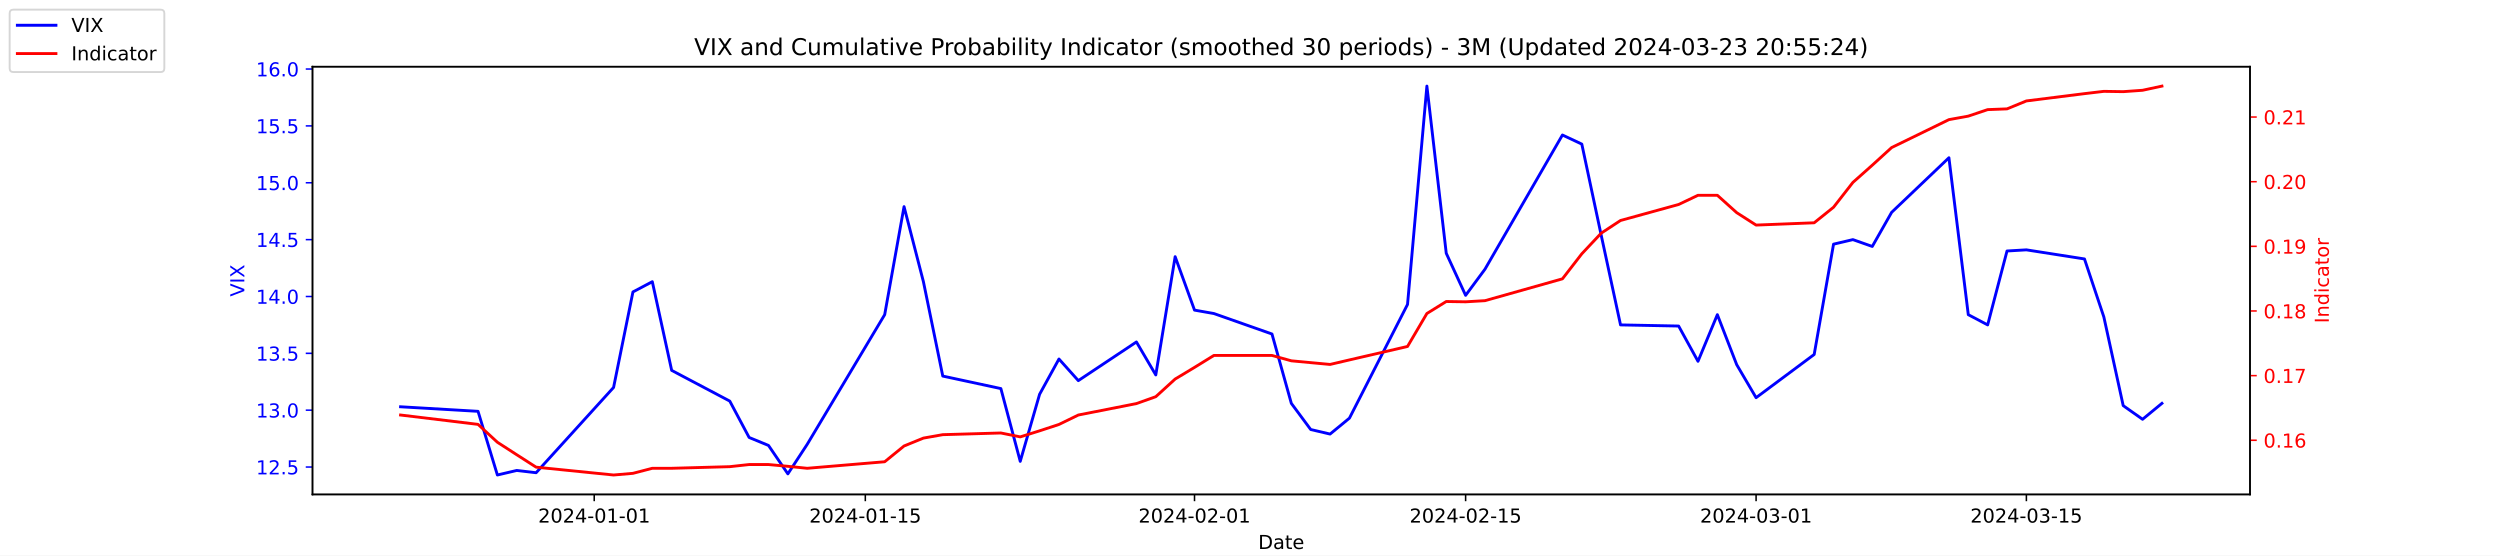
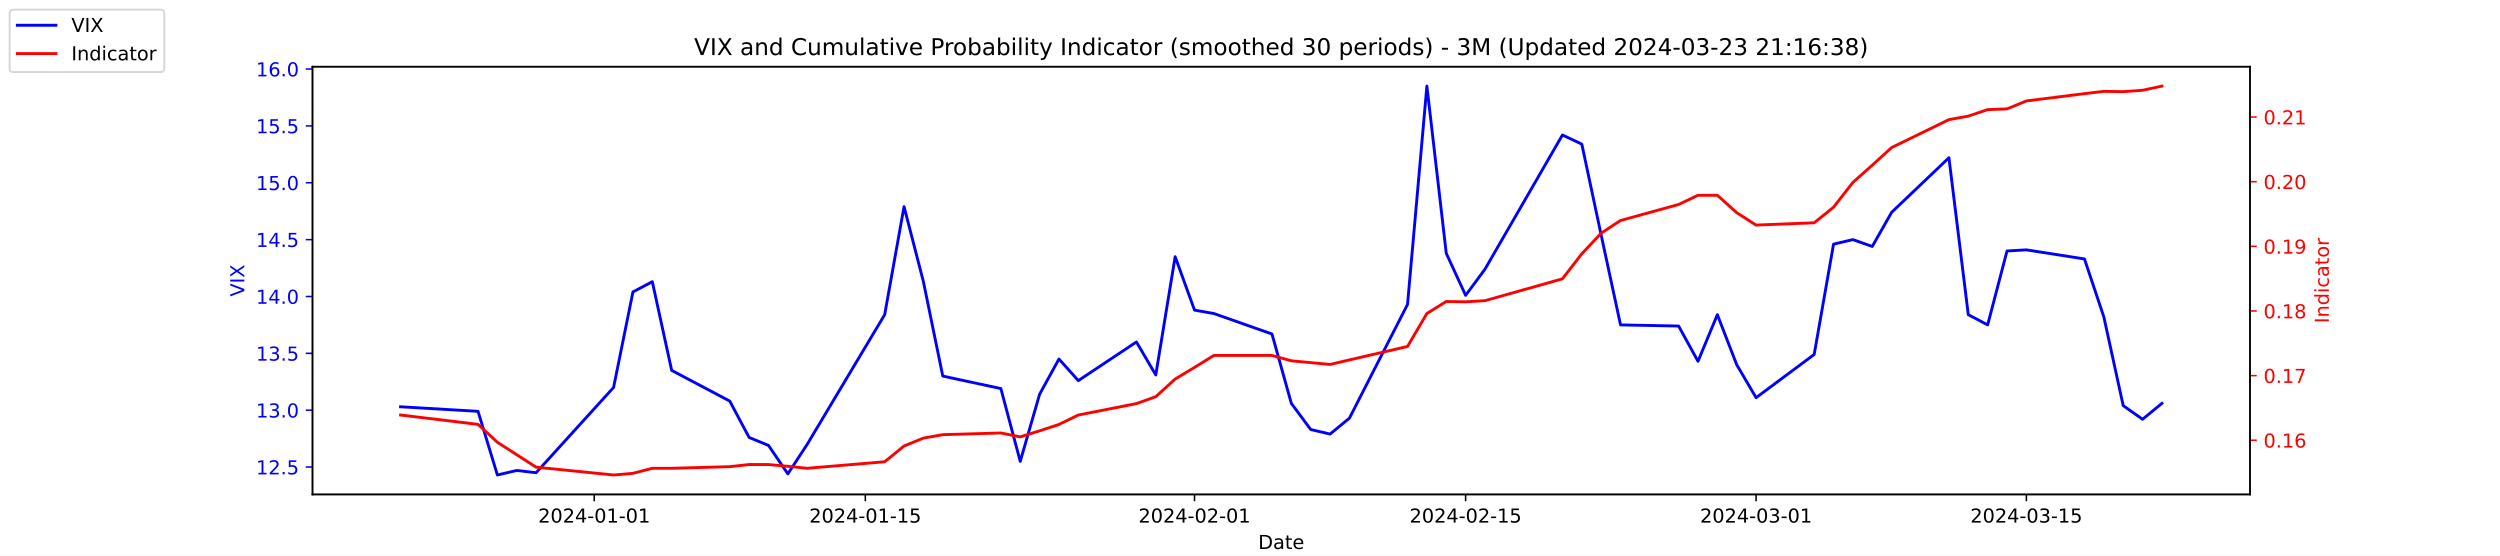
<svg xmlns="http://www.w3.org/2000/svg" xmlns:xlink="http://www.w3.org/1999/xlink" width="1296pt" height="288pt" viewBox="0 0 1296 288" version="1.1">
  <defs>
    <style type="text/css">*{stroke-linejoin: round; stroke-linecap: butt}</style>
  </defs>
  <g id="figure_1">
    <g id="patch_1">
      <path d="M 0 288  L 1296 288  L 1296 0  L 0 0  z " style="fill: #ffffff" />
    </g>
    <g id="axes_1">
      <g id="patch_2">
        <path d="M 162 256.32  L 1166.4 256.32  L 1166.4 34.56  L 162 34.56  z " style="fill: #ffffff" />
      </g>
      <g id="matplotlib.axis_1">
        <g id="xtick_1">
          <g id="line2d_1">
            <defs>
-               <path id="m4116ff0844" d="M 0 0  L 0 3.5  " style="stroke: #000000; stroke-width: 0.8" />
+               <path id="m7a7880c9d7" d="M 0 0  L 0 3.5  " style="stroke: #000000; stroke-width: 0.8" />
            </defs>
            <g>
-               <use xlink:href="#m4116ff0844" x="308.04" y="256.32" style="stroke: #000000; stroke-width: 0.8" />
+               <use xlink:href="#m7a7880c9d7" x="308.04" y="256.32" style="stroke: #000000; stroke-width: 0.8" />
            </g>
          </g>
          <g id="text_1">
            <g transform="translate(278.9824 270.9184) scale(0.1 -0.1)">
              <defs>
                <path id="DejaVuSans-32" d="M 1228 531  L 3431 531  L 3431 0  L 469 0  L 469 531  Q 828 903 1448 1529  Q 2069 2156 2228 2338  Q 2531 2678 2651 2914  Q 2772 3150 2772 3378  Q 2772 3750 2511 3984  Q 2250 4219 1831 4219  Q 1534 4219 1204 4116  Q 875 4013 500 3803  L 500 4441  Q 881 4594 1212 4672  Q 1544 4750 1819 4750  Q 2544 4750 2975 4387  Q 3406 4025 3406 3419  Q 3406 3131 3298 2873  Q 3191 2616 2906 2266  Q 2828 2175 2409 1742  Q 1991 1309 1228 531  z " transform="scale(0.015625)" />
                <path id="DejaVuSans-30" d="M 2034 4250  Q 1547 4250 1301 3770  Q 1056 3291 1056 2328  Q 1056 1369 1301 889  Q 1547 409 2034 409  Q 2525 409 2770 889  Q 3016 1369 3016 2328  Q 3016 3291 2770 3770  Q 2525 4250 2034 4250  z M 2034 4750  Q 2819 4750 3233 4129  Q 3647 3509 3647 2328  Q 3647 1150 3233 529  Q 2819 -91 2034 -91  Q 1250 -91 836 529  Q 422 1150 422 2328  Q 422 3509 836 4129  Q 1250 4750 2034 4750  z " transform="scale(0.015625)" />
                <path id="DejaVuSans-34" d="M 2419 4116  L 825 1625  L 2419 1625  L 2419 4116  z M 2253 4666  L 3047 4666  L 3047 1625  L 3713 1625  L 3713 1100  L 3047 1100  L 3047 0  L 2419 0  L 2419 1100  L 313 1100  L 313 1709  L 2253 4666  z " transform="scale(0.015625)" />
                <path id="DejaVuSans-2d" d="M 313 2009  L 1997 2009  L 1997 1497  L 313 1497  L 313 2009  z " transform="scale(0.015625)" />
                <path id="DejaVuSans-31" d="M 794 531  L 1825 531  L 1825 4091  L 703 3866  L 703 4441  L 1819 4666  L 2450 4666  L 2450 531  L 3481 531  L 3481 0  L 794 0  L 794 531  z " transform="scale(0.015625)" />
              </defs>
              <use xlink:href="#DejaVuSans-32" />
              <use xlink:href="#DejaVuSans-30" x="63.623" />
              <use xlink:href="#DejaVuSans-32" x="127.246" />
              <use xlink:href="#DejaVuSans-34" x="190.869" />
              <use xlink:href="#DejaVuSans-2d" x="254.492" />
              <use xlink:href="#DejaVuSans-30" x="290.576" />
              <use xlink:href="#DejaVuSans-31" x="354.199" />
              <use xlink:href="#DejaVuSans-2d" x="417.822" />
              <use xlink:href="#DejaVuSans-30" x="453.906" />
              <use xlink:href="#DejaVuSans-31" x="517.529" />
            </g>
          </g>
        </g>
        <g id="xtick_2">
          <g id="line2d_2">
            <g>
-               <use xlink:href="#m4116ff0844" x="448.58" y="256.32" style="stroke: #000000; stroke-width: 0.8" />
+               <use xlink:href="#m7a7880c9d7" x="448.58" y="256.32" style="stroke: #000000; stroke-width: 0.8" />
            </g>
          </g>
          <g id="text_2">
            <g transform="translate(419.5222 270.9184) scale(0.1 -0.1)">
              <defs>
                <path id="DejaVuSans-35" d="M 691 4666  L 3169 4666  L 3169 4134  L 1269 4134  L 1269 2991  Q 1406 3038 1543 3061  Q 1681 3084 1819 3084  Q 2600 3084 3056 2656  Q 3513 2228 3513 1497  Q 3513 744 3044 326  Q 2575 -91 1722 -91  Q 1428 -91 1123 -41  Q 819 9 494 109  L 494 744  Q 775 591 1075 516  Q 1375 441 1709 441  Q 2250 441 2565 725  Q 2881 1009 2881 1497  Q 2881 1984 2565 2268  Q 2250 2553 1709 2553  Q 1456 2553 1204 2497  Q 953 2441 691 2322  L 691 4666  z " transform="scale(0.015625)" />
              </defs>
              <use xlink:href="#DejaVuSans-32" />
              <use xlink:href="#DejaVuSans-30" x="63.623" />
              <use xlink:href="#DejaVuSans-32" x="127.246" />
              <use xlink:href="#DejaVuSans-34" x="190.869" />
              <use xlink:href="#DejaVuSans-2d" x="254.492" />
              <use xlink:href="#DejaVuSans-30" x="290.576" />
              <use xlink:href="#DejaVuSans-31" x="354.199" />
              <use xlink:href="#DejaVuSans-2d" x="417.822" />
              <use xlink:href="#DejaVuSans-31" x="453.906" />
              <use xlink:href="#DejaVuSans-35" x="517.529" />
            </g>
          </g>
        </g>
        <g id="xtick_3">
          <g id="line2d_3">
            <g>
-               <use xlink:href="#m4116ff0844" x="619.236" y="256.32" style="stroke: #000000; stroke-width: 0.8" />
+               <use xlink:href="#m7a7880c9d7" x="619.236" y="256.32" style="stroke: #000000; stroke-width: 0.8" />
            </g>
          </g>
          <g id="text_3">
            <g transform="translate(590.1778 270.9184) scale(0.1 -0.1)">
              <use xlink:href="#DejaVuSans-32" />
              <use xlink:href="#DejaVuSans-30" x="63.623" />
              <use xlink:href="#DejaVuSans-32" x="127.246" />
              <use xlink:href="#DejaVuSans-34" x="190.869" />
              <use xlink:href="#DejaVuSans-2d" x="254.492" />
              <use xlink:href="#DejaVuSans-30" x="290.576" />
              <use xlink:href="#DejaVuSans-32" x="354.199" />
              <use xlink:href="#DejaVuSans-2d" x="417.822" />
              <use xlink:href="#DejaVuSans-30" x="453.906" />
              <use xlink:href="#DejaVuSans-31" x="517.529" />
            </g>
          </g>
        </g>
        <g id="xtick_4">
          <g id="line2d_4">
            <g>
-               <use xlink:href="#m4116ff0844" x="759.775" y="256.32" style="stroke: #000000; stroke-width: 0.8" />
+               <use xlink:href="#m7a7880c9d7" x="759.775" y="256.32" style="stroke: #000000; stroke-width: 0.8" />
            </g>
          </g>
          <g id="text_4">
            <g transform="translate(730.7177 270.9184) scale(0.1 -0.1)">
              <use xlink:href="#DejaVuSans-32" />
              <use xlink:href="#DejaVuSans-30" x="63.623" />
              <use xlink:href="#DejaVuSans-32" x="127.246" />
              <use xlink:href="#DejaVuSans-34" x="190.869" />
              <use xlink:href="#DejaVuSans-2d" x="254.492" />
              <use xlink:href="#DejaVuSans-30" x="290.576" />
              <use xlink:href="#DejaVuSans-32" x="354.199" />
              <use xlink:href="#DejaVuSans-2d" x="417.822" />
              <use xlink:href="#DejaVuSans-31" x="453.906" />
              <use xlink:href="#DejaVuSans-35" x="517.529" />
            </g>
          </g>
        </g>
        <g id="xtick_5">
          <g id="line2d_5">
            <g>
-               <use xlink:href="#m4116ff0844" x="910.354" y="256.32" style="stroke: #000000; stroke-width: 0.8" />
+               <use xlink:href="#m7a7880c9d7" x="910.354" y="256.32" style="stroke: #000000; stroke-width: 0.8" />
            </g>
          </g>
          <g id="text_5">
            <g transform="translate(881.2961 270.9184) scale(0.1 -0.1)">
              <defs>
                <path id="DejaVuSans-33" d="M 2597 2516  Q 3050 2419 3304 2112  Q 3559 1806 3559 1356  Q 3559 666 3084 287  Q 2609 -91 1734 -91  Q 1441 -91 1130 -33  Q 819 25 488 141  L 488 750  Q 750 597 1062 519  Q 1375 441 1716 441  Q 2309 441 2620 675  Q 2931 909 2931 1356  Q 2931 1769 2642 2001  Q 2353 2234 1838 2234  L 1294 2234  L 1294 2753  L 1863 2753  Q 2328 2753 2575 2939  Q 2822 3125 2822 3475  Q 2822 3834 2567 4026  Q 2313 4219 1838 4219  Q 1578 4219 1281 4162  Q 984 4106 628 3988  L 628 4550  Q 988 4650 1302 4700  Q 1616 4750 1894 4750  Q 2613 4750 3031 4423  Q 3450 4097 3450 3541  Q 3450 3153 3228 2886  Q 3006 2619 2597 2516  z " transform="scale(0.015625)" />
              </defs>
              <use xlink:href="#DejaVuSans-32" />
              <use xlink:href="#DejaVuSans-30" x="63.623" />
              <use xlink:href="#DejaVuSans-32" x="127.246" />
              <use xlink:href="#DejaVuSans-34" x="190.869" />
              <use xlink:href="#DejaVuSans-2d" x="254.492" />
              <use xlink:href="#DejaVuSans-30" x="290.576" />
              <use xlink:href="#DejaVuSans-33" x="354.199" />
              <use xlink:href="#DejaVuSans-2d" x="417.822" />
              <use xlink:href="#DejaVuSans-30" x="453.906" />
              <use xlink:href="#DejaVuSans-31" x="517.529" />
            </g>
          </g>
        </g>
        <g id="xtick_6">
          <g id="line2d_6">
            <g>
-               <use xlink:href="#m4116ff0844" x="1050.476" y="256.32" style="stroke: #000000; stroke-width: 0.8" />
+               <use xlink:href="#m7a7880c9d7" x="1050.476" y="256.32" style="stroke: #000000; stroke-width: 0.8" />
            </g>
          </g>
          <g id="text_6">
            <g transform="translate(1021.418 270.9184) scale(0.1 -0.1)">
              <use xlink:href="#DejaVuSans-32" />
              <use xlink:href="#DejaVuSans-30" x="63.623" />
              <use xlink:href="#DejaVuSans-32" x="127.246" />
              <use xlink:href="#DejaVuSans-34" x="190.869" />
              <use xlink:href="#DejaVuSans-2d" x="254.492" />
              <use xlink:href="#DejaVuSans-30" x="290.576" />
              <use xlink:href="#DejaVuSans-33" x="354.199" />
              <use xlink:href="#DejaVuSans-2d" x="417.822" />
              <use xlink:href="#DejaVuSans-31" x="453.906" />
              <use xlink:href="#DejaVuSans-35" x="517.529" />
            </g>
          </g>
        </g>
        <g id="text_7">
          <g transform="translate(652.2492 284.5966) scale(0.1 -0.1)">
            <defs>
              <path id="DejaVuSans-44" d="M 1259 4147  L 1259 519  L 2022 519  Q 2988 519 3436 956  Q 3884 1394 3884 2338  Q 3884 3275 3436 3711  Q 2988 4147 2022 4147  L 1259 4147  z M 628 4666  L 1925 4666  Q 3281 4666 3915 4102  Q 4550 3538 4550 2338  Q 4550 1131 3912 565  Q 3275 0 1925 0  L 628 0  L 628 4666  z " transform="scale(0.015625)" />
              <path id="DejaVuSans-61" d="M 2194 1759  Q 1497 1759 1228 1600  Q 959 1441 959 1056  Q 959 750 1161 570  Q 1363 391 1709 391  Q 2188 391 2477 730  Q 2766 1069 2766 1631  L 2766 1759  L 2194 1759  z M 3341 1997  L 3341 0  L 2766 0  L 2766 531  Q 2569 213 2275 61  Q 1981 -91 1556 -91  Q 1019 -91 701 211  Q 384 513 384 1019  Q 384 1609 779 1909  Q 1175 2209 1959 2209  L 2766 2209  L 2766 2266  Q 2766 2663 2505 2880  Q 2244 3097 1772 3097  Q 1472 3097 1187 3025  Q 903 2953 641 2809  L 641 3341  Q 956 3463 1253 3523  Q 1550 3584 1831 3584  Q 2591 3584 2966 3190  Q 3341 2797 3341 1997  z " transform="scale(0.015625)" />
              <path id="DejaVuSans-74" d="M 1172 4494  L 1172 3500  L 2356 3500  L 2356 3053  L 1172 3053  L 1172 1153  Q 1172 725 1289 603  Q 1406 481 1766 481  L 2356 481  L 2356 0  L 1766 0  Q 1100 0 847 248  Q 594 497 594 1153  L 594 3053  L 172 3053  L 172 3500  L 594 3500  L 594 4494  L 1172 4494  z " transform="scale(0.015625)" />
              <path id="DejaVuSans-65" d="M 3597 1894  L 3597 1613  L 953 1613  Q 991 1019 1311 708  Q 1631 397 2203 397  Q 2534 397 2845 478  Q 3156 559 3463 722  L 3463 178  Q 3153 47 2828 -22  Q 2503 -91 2169 -91  Q 1331 -91 842 396  Q 353 884 353 1716  Q 353 2575 817 3079  Q 1281 3584 2069 3584  Q 2775 3584 3186 3129  Q 3597 2675 3597 1894  z M 3022 2063  Q 3016 2534 2758 2815  Q 2500 3097 2075 3097  Q 1594 3097 1305 2825  Q 1016 2553 972 2059  L 3022 2063  z " transform="scale(0.015625)" />
            </defs>
            <use xlink:href="#DejaVuSans-44" />
            <use xlink:href="#DejaVuSans-61" x="77.002" />
            <use xlink:href="#DejaVuSans-74" x="138.281" />
            <use xlink:href="#DejaVuSans-65" x="177.49" />
          </g>
        </g>
      </g>
      <g id="matplotlib.axis_2">
        <g id="ytick_1">
          <g id="line2d_7">
            <defs>
-               <path id="mb9be083ef1" d="M 0 0  L -3.5 0  " style="stroke: #0000ff; stroke-width: 0.8" />
+               <path id="m67d6808e23" d="M 0 0  L -3.5 0  " style="stroke: #0000ff; stroke-width: 0.8" />
            </defs>
            <g>
-               <use xlink:href="#mb9be083ef1" x="162" y="242.114" style="fill: #0000ff; stroke: #0000ff; stroke-width: 0.8" />
+               <use xlink:href="#m67d6808e23" x="162" y="242.114" style="fill: #0000ff; stroke: #0000ff; stroke-width: 0.8" />
            </g>
          </g>
          <g id="text_8">
            <g style="fill: #0000ff" transform="translate(132.7344 245.9129) scale(0.1 -0.1)">
              <defs>
                <path id="DejaVuSans-2e" d="M 684 794  L 1344 794  L 1344 0  L 684 0  L 684 794  z " transform="scale(0.015625)" />
              </defs>
              <use xlink:href="#DejaVuSans-31" />
              <use xlink:href="#DejaVuSans-32" x="63.623" />
              <use xlink:href="#DejaVuSans-2e" x="127.246" />
              <use xlink:href="#DejaVuSans-35" x="159.033" />
            </g>
          </g>
        </g>
        <g id="ytick_2">
          <g id="line2d_8">
            <g>
-               <use xlink:href="#mb9be083ef1" x="162" y="212.64" style="fill: #0000ff; stroke: #0000ff; stroke-width: 0.8" />
+               <use xlink:href="#m67d6808e23" x="162" y="212.64" style="fill: #0000ff; stroke: #0000ff; stroke-width: 0.8" />
            </g>
          </g>
          <g id="text_9">
            <g style="fill: #0000ff" transform="translate(132.7344 216.4392) scale(0.1 -0.1)">
              <use xlink:href="#DejaVuSans-31" />
              <use xlink:href="#DejaVuSans-33" x="63.623" />
              <use xlink:href="#DejaVuSans-2e" x="127.246" />
              <use xlink:href="#DejaVuSans-30" x="159.033" />
            </g>
          </g>
        </g>
        <g id="ytick_3">
          <g id="line2d_9">
            <g>
-               <use xlink:href="#mb9be083ef1" x="162" y="183.166" style="fill: #0000ff; stroke: #0000ff; stroke-width: 0.8" />
+               <use xlink:href="#m67d6808e23" x="162" y="183.166" style="fill: #0000ff; stroke: #0000ff; stroke-width: 0.8" />
            </g>
          </g>
          <g id="text_10">
            <g style="fill: #0000ff" transform="translate(132.7344 186.9656) scale(0.1 -0.1)">
              <use xlink:href="#DejaVuSans-31" />
              <use xlink:href="#DejaVuSans-33" x="63.623" />
              <use xlink:href="#DejaVuSans-2e" x="127.246" />
              <use xlink:href="#DejaVuSans-35" x="159.033" />
            </g>
          </g>
        </g>
        <g id="ytick_4">
          <g id="line2d_10">
            <g>
-               <use xlink:href="#mb9be083ef1" x="162" y="153.693" style="fill: #0000ff; stroke: #0000ff; stroke-width: 0.8" />
+               <use xlink:href="#m67d6808e23" x="162" y="153.693" style="fill: #0000ff; stroke: #0000ff; stroke-width: 0.8" />
            </g>
          </g>
          <g id="text_11">
            <g style="fill: #0000ff" transform="translate(132.7344 157.4919) scale(0.1 -0.1)">
              <use xlink:href="#DejaVuSans-31" />
              <use xlink:href="#DejaVuSans-34" x="63.623" />
              <use xlink:href="#DejaVuSans-2e" x="127.246" />
              <use xlink:href="#DejaVuSans-30" x="159.033" />
            </g>
          </g>
        </g>
        <g id="ytick_5">
          <g id="line2d_11">
            <g>
-               <use xlink:href="#mb9be083ef1" x="162" y="124.219" style="fill: #0000ff; stroke: #0000ff; stroke-width: 0.8" />
+               <use xlink:href="#m67d6808e23" x="162" y="124.219" style="fill: #0000ff; stroke: #0000ff; stroke-width: 0.8" />
            </g>
          </g>
          <g id="text_12">
            <g style="fill: #0000ff" transform="translate(132.7344 128.0182) scale(0.1 -0.1)">
              <use xlink:href="#DejaVuSans-31" />
              <use xlink:href="#DejaVuSans-34" x="63.623" />
              <use xlink:href="#DejaVuSans-2e" x="127.246" />
              <use xlink:href="#DejaVuSans-35" x="159.033" />
            </g>
          </g>
        </g>
        <g id="ytick_6">
          <g id="line2d_12">
            <g>
-               <use xlink:href="#mb9be083ef1" x="162" y="94.745" style="fill: #0000ff; stroke: #0000ff; stroke-width: 0.8" />
+               <use xlink:href="#m67d6808e23" x="162" y="94.745" style="fill: #0000ff; stroke: #0000ff; stroke-width: 0.8" />
            </g>
          </g>
          <g id="text_13">
            <g style="fill: #0000ff" transform="translate(132.7344 98.5445) scale(0.1 -0.1)">
              <use xlink:href="#DejaVuSans-31" />
              <use xlink:href="#DejaVuSans-35" x="63.623" />
              <use xlink:href="#DejaVuSans-2e" x="127.246" />
              <use xlink:href="#DejaVuSans-30" x="159.033" />
            </g>
          </g>
        </g>
        <g id="ytick_7">
          <g id="line2d_13">
            <g>
-               <use xlink:href="#mb9be083ef1" x="162" y="65.272" style="fill: #0000ff; stroke: #0000ff; stroke-width: 0.8" />
+               <use xlink:href="#m67d6808e23" x="162" y="65.272" style="fill: #0000ff; stroke: #0000ff; stroke-width: 0.8" />
            </g>
          </g>
          <g id="text_14">
            <g style="fill: #0000ff" transform="translate(132.7344 69.07082) scale(0.1 -0.1)">
              <use xlink:href="#DejaVuSans-31" />
              <use xlink:href="#DejaVuSans-35" x="63.623" />
              <use xlink:href="#DejaVuSans-2e" x="127.246" />
              <use xlink:href="#DejaVuSans-35" x="159.033" />
            </g>
          </g>
        </g>
        <g id="ytick_8">
          <g id="line2d_14">
            <g>
-               <use xlink:href="#mb9be083ef1" x="162" y="35.798" style="fill: #0000ff; stroke: #0000ff; stroke-width: 0.8" />
+               <use xlink:href="#m67d6808e23" x="162" y="35.798" style="fill: #0000ff; stroke: #0000ff; stroke-width: 0.8" />
            </g>
          </g>
          <g id="text_15">
            <g style="fill: #0000ff" transform="translate(132.7344 39.59714) scale(0.1 -0.1)">
              <defs>
                <path id="DejaVuSans-36" d="M 2113 2584  Q 1688 2584 1439 2293  Q 1191 2003 1191 1497  Q 1191 994 1439 701  Q 1688 409 2113 409  Q 2538 409 2786 701  Q 3034 994 3034 1497  Q 3034 2003 2786 2293  Q 2538 2584 2113 2584  z M 3366 4563  L 3366 3988  Q 3128 4100 2886 4159  Q 2644 4219 2406 4219  Q 1781 4219 1451 3797  Q 1122 3375 1075 2522  Q 1259 2794 1537 2939  Q 1816 3084 2150 3084  Q 2853 3084 3261 2657  Q 3669 2231 3669 1497  Q 3669 778 3244 343  Q 2819 -91 2113 -91  Q 1303 -91 875 529  Q 447 1150 447 2328  Q 447 3434 972 4092  Q 1497 4750 2381 4750  Q 2619 4750 2861 4703  Q 3103 4656 3366 4563  z " transform="scale(0.015625)" />
              </defs>
              <use xlink:href="#DejaVuSans-31" />
              <use xlink:href="#DejaVuSans-36" x="63.623" />
              <use xlink:href="#DejaVuSans-2e" x="127.246" />
              <use xlink:href="#DejaVuSans-30" x="159.033" />
            </g>
          </g>
        </g>
        <g id="text_16">
          <g style="fill: #0000ff" transform="translate(126.6547 153.7603) rotate(-90) scale(0.1 -0.1)">
            <defs>
              <path id="DejaVuSans-56" d="M 1831 0  L 50 4666  L 709 4666  L 2188 738  L 3669 4666  L 4325 4666  L 2547 0  L 1831 0  z " transform="scale(0.015625)" />
              <path id="DejaVuSans-49" d="M 628 4666  L 1259 4666  L 1259 0  L 628 0  L 628 4666  z " transform="scale(0.015625)" />
              <path id="DejaVuSans-58" d="M 403 4666  L 1081 4666  L 2241 2931  L 3406 4666  L 4084 4666  L 2584 2425  L 4184 0  L 3506 0  L 2194 1984  L 872 0  L 191 0  L 1856 2491  L 403 4666  z " transform="scale(0.015625)" />
            </defs>
            <use xlink:href="#DejaVuSans-56" />
            <use xlink:href="#DejaVuSans-49" x="68.408" />
            <use xlink:href="#DejaVuSans-58" x="97.9" />
          </g>
        </g>
      </g>
      <g id="line2d_15">
-         <path d="M 207.655 210.872  L 247.809 213.23  L 257.847 246.24  L 267.886 243.882  L 277.924 245.061  L 318.079 200.851  L 328.117 151.335  L 338.156 146.029  L 348.194 192.008  L 378.31 207.924  L 388.349 226.787  L 398.387 230.914  L 408.426 245.651  L 418.464 230.324  L 458.619 163.124  L 468.657 107.124  L 478.696 146.029  L 488.734 194.956  L 518.85 201.44  L 528.889 239.166  L 538.927 204.387  L 548.966 186.114  L 559.004 197.314  L 589.12 177.272  L 599.158 194.366  L 609.197 133.061  L 619.236 160.766  L 629.274 162.535  L 659.39 173.145  L 669.428 209.103  L 679.467 222.661  L 689.506 225.019  L 699.544 216.766  L 729.66 157.819  L 739.698 44.64  L 749.737 131.293  L 759.775 153.103  L 769.814 139.545  L 809.968 69.987  L 820.007 74.703  L 830.045 121.861  L 840.084 168.429  L 870.2 169.019  L 880.238 187.293  L 890.277 163.124  L 900.315 189.061  L 910.354 206.156  L 940.47 183.756  L 950.508 126.577  L 960.547 124.219  L 970.585 127.756  L 980.624 110.072  L 1010.321 81.777  L 1020.36 163.124  L 1030.398 168.429  L 1040.437 130.114  L 1050.476 129.524  L 1080.591 134.24  L 1090.63 164.303  L 1100.668 210.282  L 1110.707 217.356  L 1120.745 209.103  " clip-path="url(#pa7bf931917)" style="fill: none; stroke: #0000ff; stroke-width: 1.5; stroke-linecap: square" />
+         <path d="M 207.655 210.872  L 247.809 213.23  L 257.847 246.24  L 267.886 243.882  L 277.924 245.061  L 318.079 200.851  L 328.117 151.335  L 338.156 146.029  L 348.194 192.008  L 378.31 207.924  L 388.349 226.787  L 398.387 230.914  L 408.426 245.651  L 418.464 230.324  L 458.619 163.124  L 468.657 107.124  L 478.696 146.029  L 488.734 194.956  L 518.85 201.44  L 528.889 239.166  L 538.927 204.387  L 548.966 186.114  L 559.004 197.314  L 589.12 177.272  L 599.158 194.366  L 609.197 133.061  L 619.236 160.766  L 629.274 162.535  L 659.39 173.145  L 669.428 209.103  L 679.467 222.661  L 689.506 225.019  L 699.544 216.766  L 729.66 157.819  L 739.698 44.64  L 749.737 131.293  L 759.775 153.103  L 769.814 139.545  L 809.968 69.987  L 820.007 74.703  L 830.045 121.861  L 840.084 168.429  L 870.2 169.019  L 880.238 187.293  L 890.277 163.124  L 900.315 189.061  L 910.354 206.156  L 940.47 183.756  L 950.508 126.577  L 960.547 124.219  L 970.585 127.756  L 980.624 110.072  L 1010.321 81.777  L 1020.36 163.124  L 1030.398 168.429  L 1040.437 130.114  L 1050.476 129.524  L 1080.591 134.24  L 1090.63 164.303  L 1100.668 210.282  L 1110.707 217.356  L 1120.745 209.103  " clip-path="url(#p5233dcdd76)" style="fill: none; stroke: #0000ff; stroke-width: 1.5; stroke-linecap: square" />
      </g>
      <g id="patch_3">
        <path d="M 162 256.32  L 162 34.56  " style="fill: none; stroke: #000000; stroke-width: 0.8; stroke-linejoin: miter; stroke-linecap: square" />
      </g>
      <g id="patch_4">
        <path d="M 1166.4 256.32  L 1166.4 34.56  " style="fill: none; stroke: #000000; stroke-width: 0.8; stroke-linejoin: miter; stroke-linecap: square" />
      </g>
      <g id="patch_5">
        <path d="M 162 256.32  L 1166.4 256.32  " style="fill: none; stroke: #000000; stroke-width: 0.8; stroke-linejoin: miter; stroke-linecap: square" />
      </g>
      <g id="patch_6">
        <path d="M 162 34.56  L 1166.4 34.56  " style="fill: none; stroke: #000000; stroke-width: 0.8; stroke-linejoin: miter; stroke-linecap: square" />
      </g>
    </g>
    <g id="axes_2">
      <g id="matplotlib.axis_3">
        <g id="ytick_9">
          <g id="line2d_16">
            <defs>
-               <path id="m33e82b0676" d="M 0 0  L 3.5 0  " style="stroke: #ff0000; stroke-width: 0.8" />
+               <path id="m9c44aed3cc" d="M 0 0  L 3.5 0  " style="stroke: #ff0000; stroke-width: 0.8" />
            </defs>
            <g>
-               <use xlink:href="#m33e82b0676" x="1166.4" y="228.231" style="fill: #ff0000; stroke: #ff0000; stroke-width: 0.8" />
+               <use xlink:href="#m9c44aed3cc" x="1166.4" y="228.231" style="fill: #ff0000; stroke: #ff0000; stroke-width: 0.8" />
            </g>
          </g>
          <g id="text_17">
            <g style="fill: #ff0000" transform="translate(1173.4 232.0299) scale(0.1 -0.1)">
              <use xlink:href="#DejaVuSans-30" />
              <use xlink:href="#DejaVuSans-2e" x="63.623" />
              <use xlink:href="#DejaVuSans-31" x="95.41" />
              <use xlink:href="#DejaVuSans-36" x="159.033" />
            </g>
          </g>
        </g>
        <g id="ytick_10">
          <g id="line2d_17">
            <g>
-               <use xlink:href="#m33e82b0676" x="1166.4" y="194.72" style="fill: #ff0000; stroke: #ff0000; stroke-width: 0.8" />
+               <use xlink:href="#m9c44aed3cc" x="1166.4" y="194.72" style="fill: #ff0000; stroke: #ff0000; stroke-width: 0.8" />
            </g>
          </g>
          <g id="text_18">
            <g style="fill: #ff0000" transform="translate(1173.4 198.5188) scale(0.1 -0.1)">
              <defs>
                <path id="DejaVuSans-37" d="M 525 4666  L 3525 4666  L 3525 4397  L 1831 0  L 1172 0  L 2766 4134  L 525 4134  L 525 4666  z " transform="scale(0.015625)" />
              </defs>
              <use xlink:href="#DejaVuSans-30" />
              <use xlink:href="#DejaVuSans-2e" x="63.623" />
              <use xlink:href="#DejaVuSans-31" x="95.41" />
              <use xlink:href="#DejaVuSans-37" x="159.033" />
            </g>
          </g>
        </g>
        <g id="ytick_11">
          <g id="line2d_18">
            <g>
-               <use xlink:href="#m33e82b0676" x="1166.4" y="161.208" style="fill: #ff0000; stroke: #ff0000; stroke-width: 0.8" />
+               <use xlink:href="#m9c44aed3cc" x="1166.4" y="161.208" style="fill: #ff0000; stroke: #ff0000; stroke-width: 0.8" />
            </g>
          </g>
          <g id="text_19">
            <g style="fill: #ff0000" transform="translate(1173.4 165.0077) scale(0.1 -0.1)">
              <defs>
                <path id="DejaVuSans-38" d="M 2034 2216  Q 1584 2216 1326 1975  Q 1069 1734 1069 1313  Q 1069 891 1326 650  Q 1584 409 2034 409  Q 2484 409 2743 651  Q 3003 894 3003 1313  Q 3003 1734 2745 1975  Q 2488 2216 2034 2216  z M 1403 2484  Q 997 2584 770 2862  Q 544 3141 544 3541  Q 544 4100 942 4425  Q 1341 4750 2034 4750  Q 2731 4750 3128 4425  Q 3525 4100 3525 3541  Q 3525 3141 3298 2862  Q 3072 2584 2669 2484  Q 3125 2378 3379 2068  Q 3634 1759 3634 1313  Q 3634 634 3220 271  Q 2806 -91 2034 -91  Q 1263 -91 848 271  Q 434 634 434 1313  Q 434 1759 690 2068  Q 947 2378 1403 2484  z M 1172 3481  Q 1172 3119 1398 2916  Q 1625 2713 2034 2713  Q 2441 2713 2670 2916  Q 2900 3119 2900 3481  Q 2900 3844 2670 4047  Q 2441 4250 2034 4250  Q 1625 4250 1398 4047  Q 1172 3844 1172 3481  z " transform="scale(0.015625)" />
              </defs>
              <use xlink:href="#DejaVuSans-30" />
              <use xlink:href="#DejaVuSans-2e" x="63.623" />
              <use xlink:href="#DejaVuSans-31" x="95.41" />
              <use xlink:href="#DejaVuSans-38" x="159.033" />
            </g>
          </g>
        </g>
        <g id="ytick_12">
          <g id="line2d_19">
            <g>
-               <use xlink:href="#m33e82b0676" x="1166.4" y="127.697" style="fill: #ff0000; stroke: #ff0000; stroke-width: 0.8" />
+               <use xlink:href="#m9c44aed3cc" x="1166.4" y="127.697" style="fill: #ff0000; stroke: #ff0000; stroke-width: 0.8" />
            </g>
          </g>
          <g id="text_20">
            <g style="fill: #ff0000" transform="translate(1173.4 131.4966) scale(0.1 -0.1)">
              <defs>
                <path id="DejaVuSans-39" d="M 703 97  L 703 672  Q 941 559 1184 500  Q 1428 441 1663 441  Q 2288 441 2617 861  Q 2947 1281 2994 2138  Q 2813 1869 2534 1725  Q 2256 1581 1919 1581  Q 1219 1581 811 2004  Q 403 2428 403 3163  Q 403 3881 828 4315  Q 1253 4750 1959 4750  Q 2769 4750 3195 4129  Q 3622 3509 3622 2328  Q 3622 1225 3098 567  Q 2575 -91 1691 -91  Q 1453 -91 1209 -44  Q 966 3 703 97  z M 1959 2075  Q 2384 2075 2632 2365  Q 2881 2656 2881 3163  Q 2881 3666 2632 3958  Q 2384 4250 1959 4250  Q 1534 4250 1286 3958  Q 1038 3666 1038 3163  Q 1038 2656 1286 2365  Q 1534 2075 1959 2075  z " transform="scale(0.015625)" />
              </defs>
              <use xlink:href="#DejaVuSans-30" />
              <use xlink:href="#DejaVuSans-2e" x="63.623" />
              <use xlink:href="#DejaVuSans-31" x="95.41" />
              <use xlink:href="#DejaVuSans-39" x="159.033" />
            </g>
          </g>
        </g>
        <g id="ytick_13">
          <g id="line2d_20">
            <g>
-               <use xlink:href="#m33e82b0676" x="1166.4" y="94.186" style="fill: #ff0000; stroke: #ff0000; stroke-width: 0.8" />
+               <use xlink:href="#m9c44aed3cc" x="1166.4" y="94.186" style="fill: #ff0000; stroke: #ff0000; stroke-width: 0.8" />
            </g>
          </g>
          <g id="text_21">
            <g style="fill: #ff0000" transform="translate(1173.4 97.98544) scale(0.1 -0.1)">
              <use xlink:href="#DejaVuSans-30" />
              <use xlink:href="#DejaVuSans-2e" x="63.623" />
              <use xlink:href="#DejaVuSans-32" x="95.41" />
              <use xlink:href="#DejaVuSans-30" x="159.033" />
            </g>
          </g>
        </g>
        <g id="ytick_14">
          <g id="line2d_21">
            <g>
-               <use xlink:href="#m33e82b0676" x="1166.4" y="60.675" style="fill: #ff0000; stroke: #ff0000; stroke-width: 0.8" />
+               <use xlink:href="#m9c44aed3cc" x="1166.4" y="60.675" style="fill: #ff0000; stroke: #ff0000; stroke-width: 0.8" />
            </g>
          </g>
          <g id="text_22">
            <g style="fill: #ff0000" transform="translate(1173.4 64.47432) scale(0.1 -0.1)">
              <use xlink:href="#DejaVuSans-30" />
              <use xlink:href="#DejaVuSans-2e" x="63.623" />
              <use xlink:href="#DejaVuSans-32" x="95.41" />
              <use xlink:href="#DejaVuSans-31" x="159.033" />
            </g>
          </g>
        </g>
        <g id="text_23">
          <g style="fill: #ff0000" transform="translate(1207.264 167.5353) rotate(-90) scale(0.1 -0.1)">
            <defs>
              <path id="DejaVuSans-6e" d="M 3513 2113  L 3513 0  L 2938 0  L 2938 2094  Q 2938 2591 2744 2837  Q 2550 3084 2163 3084  Q 1697 3084 1428 2787  Q 1159 2491 1159 1978  L 1159 0  L 581 0  L 581 3500  L 1159 3500  L 1159 2956  Q 1366 3272 1645 3428  Q 1925 3584 2291 3584  Q 2894 3584 3203 3211  Q 3513 2838 3513 2113  z " transform="scale(0.015625)" />
              <path id="DejaVuSans-64" d="M 2906 2969  L 2906 4863  L 3481 4863  L 3481 0  L 2906 0  L 2906 525  Q 2725 213 2448 61  Q 2172 -91 1784 -91  Q 1150 -91 751 415  Q 353 922 353 1747  Q 353 2572 751 3078  Q 1150 3584 1784 3584  Q 2172 3584 2448 3432  Q 2725 3281 2906 2969  z M 947 1747  Q 947 1113 1208 752  Q 1469 391 1925 391  Q 2381 391 2643 752  Q 2906 1113 2906 1747  Q 2906 2381 2643 2742  Q 2381 3103 1925 3103  Q 1469 3103 1208 2742  Q 947 2381 947 1747  z " transform="scale(0.015625)" />
              <path id="DejaVuSans-69" d="M 603 3500  L 1178 3500  L 1178 0  L 603 0  L 603 3500  z M 603 4863  L 1178 4863  L 1178 4134  L 603 4134  L 603 4863  z " transform="scale(0.015625)" />
              <path id="DejaVuSans-63" d="M 3122 3366  L 3122 2828  Q 2878 2963 2633 3030  Q 2388 3097 2138 3097  Q 1578 3097 1268 2742  Q 959 2388 959 1747  Q 959 1106 1268 751  Q 1578 397 2138 397  Q 2388 397 2633 464  Q 2878 531 3122 666  L 3122 134  Q 2881 22 2623 -34  Q 2366 -91 2075 -91  Q 1284 -91 818 406  Q 353 903 353 1747  Q 353 2603 823 3093  Q 1294 3584 2113 3584  Q 2378 3584 2631 3529  Q 2884 3475 3122 3366  z " transform="scale(0.015625)" />
              <path id="DejaVuSans-6f" d="M 1959 3097  Q 1497 3097 1228 2736  Q 959 2375 959 1747  Q 959 1119 1226 758  Q 1494 397 1959 397  Q 2419 397 2687 759  Q 2956 1122 2956 1747  Q 2956 2369 2687 2733  Q 2419 3097 1959 3097  z M 1959 3584  Q 2709 3584 3137 3096  Q 3566 2609 3566 1747  Q 3566 888 3137 398  Q 2709 -91 1959 -91  Q 1206 -91 779 398  Q 353 888 353 1747  Q 353 2609 779 3096  Q 1206 3584 1959 3584  z " transform="scale(0.015625)" />
              <path id="DejaVuSans-72" d="M 2631 2963  Q 2534 3019 2420 3045  Q 2306 3072 2169 3072  Q 1681 3072 1420 2755  Q 1159 2438 1159 1844  L 1159 0  L 581 0  L 581 3500  L 1159 3500  L 1159 2956  Q 1341 3275 1631 3429  Q 1922 3584 2338 3584  Q 2397 3584 2469 3576  Q 2541 3569 2628 3553  L 2631 2963  z " transform="scale(0.015625)" />
            </defs>
            <use xlink:href="#DejaVuSans-49" />
            <use xlink:href="#DejaVuSans-6e" x="29.492" />
            <use xlink:href="#DejaVuSans-64" x="92.871" />
            <use xlink:href="#DejaVuSans-69" x="156.348" />
            <use xlink:href="#DejaVuSans-63" x="184.131" />
            <use xlink:href="#DejaVuSans-61" x="239.111" />
            <use xlink:href="#DejaVuSans-74" x="300.391" />
            <use xlink:href="#DejaVuSans-6f" x="339.6" />
            <use xlink:href="#DejaVuSans-72" x="400.781" />
          </g>
        </g>
      </g>
      <g id="line2d_22">
-         <path d="M 207.655 215.148  L 247.809 219.996  L 257.847 229.262  L 267.886 235.742  L 277.924 242.177  L 318.079 246.24  L 328.117 245.376  L 338.156 242.762  L 348.194 242.762  L 378.31 241.92  L 388.349 240.817  L 398.387 240.817  L 408.426 241.737  L 418.464 242.762  L 458.619 239.374  L 468.657 231.2  L 478.696 227.11  L 488.734 225.333  L 518.85 224.46  L 528.889 226.48  L 538.927 223.342  L 548.966 220.036  L 559.004 215.148  L 589.12 209.214  L 599.158 205.645  L 609.197 196.491  L 619.236 190.458  L 629.274 184.263  L 659.39 184.263  L 669.428 187.052  L 679.467 187.99  L 689.506 188.924  L 699.544 186.582  L 729.66 179.604  L 739.698 162.518  L 749.737 156.297  L 759.775 156.457  L 769.814 155.869  L 809.968 144.545  L 820.007 131.575  L 830.045 120.882  L 840.084 114.302  L 870.2 106.007  L 880.238 101.235  L 890.277 101.235  L 900.315 110.25  L 910.354 116.68  L 940.47 115.494  L 950.508 107.429  L 960.547 94.56  L 970.585 85.636  L 980.624 76.493  L 1010.321 62.021  L 1020.36 60.198  L 1030.398 56.827  L 1040.437 56.442  L 1050.476 52.325  L 1080.591 48.546  L 1090.63 47.356  L 1100.668 47.515  L 1110.707 46.799  L 1120.745 44.64  " clip-path="url(#pa7bf931917)" style="fill: none; stroke: #ff0000; stroke-width: 1.5; stroke-linecap: square" />
+         <path d="M 207.655 215.148  L 247.809 219.996  L 257.847 229.262  L 267.886 235.742  L 277.924 242.177  L 318.079 246.24  L 328.117 245.376  L 338.156 242.762  L 348.194 242.762  L 378.31 241.92  L 388.349 240.817  L 398.387 240.817  L 408.426 241.737  L 418.464 242.762  L 458.619 239.374  L 468.657 231.2  L 478.696 227.11  L 488.734 225.333  L 518.85 224.46  L 528.889 226.48  L 538.927 223.342  L 548.966 220.036  L 559.004 215.148  L 589.12 209.214  L 599.158 205.645  L 609.197 196.491  L 619.236 190.458  L 629.274 184.263  L 659.39 184.263  L 669.428 187.052  L 679.467 187.99  L 689.506 188.924  L 699.544 186.582  L 729.66 179.604  L 739.698 162.518  L 749.737 156.297  L 759.775 156.457  L 769.814 155.869  L 809.968 144.545  L 820.007 131.575  L 830.045 120.882  L 840.084 114.302  L 870.2 106.007  L 880.238 101.235  L 890.277 101.235  L 900.315 110.25  L 910.354 116.68  L 940.47 115.494  L 950.508 107.429  L 960.547 94.56  L 970.585 85.636  L 980.624 76.493  L 1010.321 62.021  L 1020.36 60.198  L 1030.398 56.827  L 1040.437 56.442  L 1050.476 52.325  L 1080.591 48.546  L 1090.63 47.356  L 1100.668 47.515  L 1110.707 46.799  L 1120.745 44.64  " clip-path="url(#p5233dcdd76)" style="fill: none; stroke: #ff0000; stroke-width: 1.5; stroke-linecap: square" />
      </g>
      <g id="patch_7">
        <path d="M 162 256.32  L 162 34.56  " style="fill: none; stroke: #000000; stroke-width: 0.8; stroke-linejoin: miter; stroke-linecap: square" />
      </g>
      <g id="patch_8">
        <path d="M 1166.4 256.32  L 1166.4 34.56  " style="fill: none; stroke: #000000; stroke-width: 0.8; stroke-linejoin: miter; stroke-linecap: square" />
      </g>
      <g id="patch_9">
        <path d="M 162 256.32  L 1166.4 256.32  " style="fill: none; stroke: #000000; stroke-width: 0.8; stroke-linejoin: miter; stroke-linecap: square" />
      </g>
      <g id="patch_10">
        <path d="M 162 34.56  L 1166.4 34.56  " style="fill: none; stroke: #000000; stroke-width: 0.8; stroke-linejoin: miter; stroke-linecap: square" />
      </g>
      <g id="text_24">
        <g transform="translate(359.8481 28.56) scale(0.12 -0.12)">
          <defs>
            <path id="DejaVuSans-20" transform="scale(0.015625)" />
            <path id="DejaVuSans-43" d="M 4122 4306  L 4122 3641  Q 3803 3938 3442 4084  Q 3081 4231 2675 4231  Q 1875 4231 1450 3742  Q 1025 3253 1025 2328  Q 1025 1406 1450 917  Q 1875 428 2675 428  Q 3081 428 3442 575  Q 3803 722 4122 1019  L 4122 359  Q 3791 134 3420 21  Q 3050 -91 2638 -91  Q 1578 -91 968 557  Q 359 1206 359 2328  Q 359 3453 968 4101  Q 1578 4750 2638 4750  Q 3056 4750 3426 4639  Q 3797 4528 4122 4306  z " transform="scale(0.015625)" />
            <path id="DejaVuSans-75" d="M 544 1381  L 544 3500  L 1119 3500  L 1119 1403  Q 1119 906 1312 657  Q 1506 409 1894 409  Q 2359 409 2629 706  Q 2900 1003 2900 1516  L 2900 3500  L 3475 3500  L 3475 0  L 2900 0  L 2900 538  Q 2691 219 2414 64  Q 2138 -91 1772 -91  Q 1169 -91 856 284  Q 544 659 544 1381  z M 1991 3584  L 1991 3584  z " transform="scale(0.015625)" />
            <path id="DejaVuSans-6d" d="M 3328 2828  Q 3544 3216 3844 3400  Q 4144 3584 4550 3584  Q 5097 3584 5394 3201  Q 5691 2819 5691 2113  L 5691 0  L 5113 0  L 5113 2094  Q 5113 2597 4934 2840  Q 4756 3084 4391 3084  Q 3944 3084 3684 2787  Q 3425 2491 3425 1978  L 3425 0  L 2847 0  L 2847 2094  Q 2847 2600 2669 2842  Q 2491 3084 2119 3084  Q 1678 3084 1418 2786  Q 1159 2488 1159 1978  L 1159 0  L 581 0  L 581 3500  L 1159 3500  L 1159 2956  Q 1356 3278 1631 3431  Q 1906 3584 2284 3584  Q 2666 3584 2933 3390  Q 3200 3197 3328 2828  z " transform="scale(0.015625)" />
            <path id="DejaVuSans-6c" d="M 603 4863  L 1178 4863  L 1178 0  L 603 0  L 603 4863  z " transform="scale(0.015625)" />
            <path id="DejaVuSans-76" d="M 191 3500  L 800 3500  L 1894 563  L 2988 3500  L 3597 3500  L 2284 0  L 1503 0  L 191 3500  z " transform="scale(0.015625)" />
            <path id="DejaVuSans-50" d="M 1259 4147  L 1259 2394  L 2053 2394  Q 2494 2394 2734 2622  Q 2975 2850 2975 3272  Q 2975 3691 2734 3919  Q 2494 4147 2053 4147  L 1259 4147  z M 628 4666  L 2053 4666  Q 2838 4666 3239 4311  Q 3641 3956 3641 3272  Q 3641 2581 3239 2228  Q 2838 1875 2053 1875  L 1259 1875  L 1259 0  L 628 0  L 628 4666  z " transform="scale(0.015625)" />
            <path id="DejaVuSans-62" d="M 3116 1747  Q 3116 2381 2855 2742  Q 2594 3103 2138 3103  Q 1681 3103 1420 2742  Q 1159 2381 1159 1747  Q 1159 1113 1420 752  Q 1681 391 2138 391  Q 2594 391 2855 752  Q 3116 1113 3116 1747  z M 1159 2969  Q 1341 3281 1617 3432  Q 1894 3584 2278 3584  Q 2916 3584 3314 3078  Q 3713 2572 3713 1747  Q 3713 922 3314 415  Q 2916 -91 2278 -91  Q 1894 -91 1617 61  Q 1341 213 1159 525  L 1159 0  L 581 0  L 581 4863  L 1159 4863  L 1159 2969  z " transform="scale(0.015625)" />
            <path id="DejaVuSans-79" d="M 2059 -325  Q 1816 -950 1584 -1140  Q 1353 -1331 966 -1331  L 506 -1331  L 506 -850  L 844 -850  Q 1081 -850 1212 -737  Q 1344 -625 1503 -206  L 1606 56  L 191 3500  L 800 3500  L 1894 763  L 2988 3500  L 3597 3500  L 2059 -325  z " transform="scale(0.015625)" />
            <path id="DejaVuSans-28" d="M 1984 4856  Q 1566 4138 1362 3434  Q 1159 2731 1159 2009  Q 1159 1288 1364 580  Q 1569 -128 1984 -844  L 1484 -844  Q 1016 -109 783 600  Q 550 1309 550 2009  Q 550 2706 781 3412  Q 1013 4119 1484 4856  L 1984 4856  z " transform="scale(0.015625)" />
            <path id="DejaVuSans-73" d="M 2834 3397  L 2834 2853  Q 2591 2978 2328 3040  Q 2066 3103 1784 3103  Q 1356 3103 1142 2972  Q 928 2841 928 2578  Q 928 2378 1081 2264  Q 1234 2150 1697 2047  L 1894 2003  Q 2506 1872 2764 1633  Q 3022 1394 3022 966  Q 3022 478 2636 193  Q 2250 -91 1575 -91  Q 1294 -91 989 -36  Q 684 19 347 128  L 347 722  Q 666 556 975 473  Q 1284 391 1588 391  Q 1994 391 2212 530  Q 2431 669 2431 922  Q 2431 1156 2273 1281  Q 2116 1406 1581 1522  L 1381 1569  Q 847 1681 609 1914  Q 372 2147 372 2553  Q 372 3047 722 3315  Q 1072 3584 1716 3584  Q 2034 3584 2315 3537  Q 2597 3491 2834 3397  z " transform="scale(0.015625)" />
            <path id="DejaVuSans-68" d="M 3513 2113  L 3513 0  L 2938 0  L 2938 2094  Q 2938 2591 2744 2837  Q 2550 3084 2163 3084  Q 1697 3084 1428 2787  Q 1159 2491 1159 1978  L 1159 0  L 581 0  L 581 4863  L 1159 4863  L 1159 2956  Q 1366 3272 1645 3428  Q 1925 3584 2291 3584  Q 2894 3584 3203 3211  Q 3513 2838 3513 2113  z " transform="scale(0.015625)" />
            <path id="DejaVuSans-70" d="M 1159 525  L 1159 -1331  L 581 -1331  L 581 3500  L 1159 3500  L 1159 2969  Q 1341 3281 1617 3432  Q 1894 3584 2278 3584  Q 2916 3584 3314 3078  Q 3713 2572 3713 1747  Q 3713 922 3314 415  Q 2916 -91 2278 -91  Q 1894 -91 1617 61  Q 1341 213 1159 525  z M 3116 1747  Q 3116 2381 2855 2742  Q 2594 3103 2138 3103  Q 1681 3103 1420 2742  Q 1159 2381 1159 1747  Q 1159 1113 1420 752  Q 1681 391 2138 391  Q 2594 391 2855 752  Q 3116 1113 3116 1747  z " transform="scale(0.015625)" />
            <path id="DejaVuSans-29" d="M 513 4856  L 1013 4856  Q 1481 4119 1714 3412  Q 1947 2706 1947 2009  Q 1947 1309 1714 600  Q 1481 -109 1013 -844  L 513 -844  Q 928 -128 1133 580  Q 1338 1288 1338 2009  Q 1338 2731 1133 3434  Q 928 4138 513 4856  z " transform="scale(0.015625)" />
            <path id="DejaVuSans-4d" d="M 628 4666  L 1569 4666  L 2759 1491  L 3956 4666  L 4897 4666  L 4897 0  L 4281 0  L 4281 4097  L 3078 897  L 2444 897  L 1241 4097  L 1241 0  L 628 0  L 628 4666  z " transform="scale(0.015625)" />
            <path id="DejaVuSans-55" d="M 556 4666  L 1191 4666  L 1191 1831  Q 1191 1081 1462 751  Q 1734 422 2344 422  Q 2950 422 3222 751  Q 3494 1081 3494 1831  L 3494 4666  L 4128 4666  L 4128 1753  Q 4128 841 3676 375  Q 3225 -91 2344 -91  Q 1459 -91 1007 375  Q 556 841 556 1753  L 556 4666  z " transform="scale(0.015625)" />
            <path id="DejaVuSans-3a" d="M 750 794  L 1409 794  L 1409 0  L 750 0  L 750 794  z M 750 3309  L 1409 3309  L 1409 2516  L 750 2516  L 750 3309  z " transform="scale(0.015625)" />
          </defs>
          <use xlink:href="#DejaVuSans-56" />
          <use xlink:href="#DejaVuSans-49" x="68.408" />
          <use xlink:href="#DejaVuSans-58" x="97.9" />
          <use xlink:href="#DejaVuSans-20" x="166.406" />
          <use xlink:href="#DejaVuSans-61" x="198.193" />
          <use xlink:href="#DejaVuSans-6e" x="259.473" />
          <use xlink:href="#DejaVuSans-64" x="322.852" />
          <use xlink:href="#DejaVuSans-20" x="386.328" />
          <use xlink:href="#DejaVuSans-43" x="418.115" />
          <use xlink:href="#DejaVuSans-75" x="487.939" />
          <use xlink:href="#DejaVuSans-6d" x="551.318" />
          <use xlink:href="#DejaVuSans-75" x="648.73" />
          <use xlink:href="#DejaVuSans-6c" x="712.109" />
          <use xlink:href="#DejaVuSans-61" x="739.893" />
          <use xlink:href="#DejaVuSans-74" x="801.172" />
          <use xlink:href="#DejaVuSans-69" x="840.381" />
          <use xlink:href="#DejaVuSans-76" x="868.164" />
          <use xlink:href="#DejaVuSans-65" x="927.344" />
          <use xlink:href="#DejaVuSans-20" x="988.867" />
          <use xlink:href="#DejaVuSans-50" x="1020.654" />
          <use xlink:href="#DejaVuSans-72" x="1079.207" />
          <use xlink:href="#DejaVuSans-6f" x="1118.07" />
          <use xlink:href="#DejaVuSans-62" x="1179.252" />
          <use xlink:href="#DejaVuSans-61" x="1242.729" />
          <use xlink:href="#DejaVuSans-62" x="1304.008" />
          <use xlink:href="#DejaVuSans-69" x="1367.484" />
          <use xlink:href="#DejaVuSans-6c" x="1395.268" />
          <use xlink:href="#DejaVuSans-69" x="1423.051" />
          <use xlink:href="#DejaVuSans-74" x="1450.834" />
          <use xlink:href="#DejaVuSans-79" x="1490.043" />
          <use xlink:href="#DejaVuSans-20" x="1549.223" />
          <use xlink:href="#DejaVuSans-49" x="1581.01" />
          <use xlink:href="#DejaVuSans-6e" x="1610.502" />
          <use xlink:href="#DejaVuSans-64" x="1673.881" />
          <use xlink:href="#DejaVuSans-69" x="1737.357" />
          <use xlink:href="#DejaVuSans-63" x="1765.141" />
          <use xlink:href="#DejaVuSans-61" x="1820.121" />
          <use xlink:href="#DejaVuSans-74" x="1881.4" />
          <use xlink:href="#DejaVuSans-6f" x="1920.609" />
          <use xlink:href="#DejaVuSans-72" x="1981.791" />
          <use xlink:href="#DejaVuSans-20" x="2022.904" />
          <use xlink:href="#DejaVuSans-28" x="2054.691" />
          <use xlink:href="#DejaVuSans-73" x="2093.705" />
          <use xlink:href="#DejaVuSans-6d" x="2145.805" />
          <use xlink:href="#DejaVuSans-6f" x="2243.217" />
          <use xlink:href="#DejaVuSans-6f" x="2304.398" />
          <use xlink:href="#DejaVuSans-74" x="2365.58" />
          <use xlink:href="#DejaVuSans-68" x="2404.789" />
          <use xlink:href="#DejaVuSans-65" x="2468.168" />
          <use xlink:href="#DejaVuSans-64" x="2529.691" />
          <use xlink:href="#DejaVuSans-20" x="2593.168" />
          <use xlink:href="#DejaVuSans-33" x="2624.955" />
          <use xlink:href="#DejaVuSans-30" x="2688.578" />
          <use xlink:href="#DejaVuSans-20" x="2752.201" />
          <use xlink:href="#DejaVuSans-70" x="2783.988" />
          <use xlink:href="#DejaVuSans-65" x="2847.465" />
          <use xlink:href="#DejaVuSans-72" x="2908.988" />
          <use xlink:href="#DejaVuSans-69" x="2950.102" />
          <use xlink:href="#DejaVuSans-6f" x="2977.885" />
          <use xlink:href="#DejaVuSans-64" x="3039.066" />
          <use xlink:href="#DejaVuSans-73" x="3102.543" />
          <use xlink:href="#DejaVuSans-29" x="3154.643" />
          <use xlink:href="#DejaVuSans-20" x="3193.656" />
          <use xlink:href="#DejaVuSans-2d" x="3225.443" />
          <use xlink:href="#DejaVuSans-20" x="3261.527" />
          <use xlink:href="#DejaVuSans-33" x="3293.314" />
          <use xlink:href="#DejaVuSans-4d" x="3356.938" />
          <use xlink:href="#DejaVuSans-20" x="3443.217" />
          <use xlink:href="#DejaVuSans-28" x="3475.004" />
          <use xlink:href="#DejaVuSans-55" x="3514.018" />
          <use xlink:href="#DejaVuSans-70" x="3587.211" />
          <use xlink:href="#DejaVuSans-64" x="3650.688" />
          <use xlink:href="#DejaVuSans-61" x="3714.164" />
          <use xlink:href="#DejaVuSans-74" x="3775.443" />
          <use xlink:href="#DejaVuSans-65" x="3814.652" />
          <use xlink:href="#DejaVuSans-64" x="3876.176" />
          <use xlink:href="#DejaVuSans-20" x="3939.652" />
          <use xlink:href="#DejaVuSans-32" x="3971.439" />
          <use xlink:href="#DejaVuSans-30" x="4035.062" />
          <use xlink:href="#DejaVuSans-32" x="4098.686" />
          <use xlink:href="#DejaVuSans-34" x="4162.309" />
          <use xlink:href="#DejaVuSans-2d" x="4225.932" />
          <use xlink:href="#DejaVuSans-30" x="4262.016" />
          <use xlink:href="#DejaVuSans-33" x="4325.639" />
          <use xlink:href="#DejaVuSans-2d" x="4389.262" />
          <use xlink:href="#DejaVuSans-32" x="4425.346" />
          <use xlink:href="#DejaVuSans-33" x="4488.969" />
          <use xlink:href="#DejaVuSans-20" x="4552.592" />
          <use xlink:href="#DejaVuSans-32" x="4584.379" />
-           <use xlink:href="#DejaVuSans-30" x="4648.002" />
+           <use xlink:href="#DejaVuSans-31" x="4648.002" />
          <use xlink:href="#DejaVuSans-3a" x="4711.625" />
-           <use xlink:href="#DejaVuSans-35" x="4745.316" />
-           <use xlink:href="#DejaVuSans-35" x="4808.939" />
+           <use xlink:href="#DejaVuSans-31" x="4745.316" />
+           <use xlink:href="#DejaVuSans-36" x="4808.939" />
          <use xlink:href="#DejaVuSans-3a" x="4872.562" />
-           <use xlink:href="#DejaVuSans-32" x="4906.254" />
-           <use xlink:href="#DejaVuSans-34" x="4969.877" />
+           <use xlink:href="#DejaVuSans-33" x="4906.254" />
+           <use xlink:href="#DejaVuSans-38" x="4969.877" />
          <use xlink:href="#DejaVuSans-29" x="5033.5" />
        </g>
      </g>
    </g>
    <g id="legend_1">
      <g id="patch_11">
        <path d="M 7 37.356  L 83.191 37.356  Q 85.191 37.356 85.191 35.356  L 85.191 7  Q 85.191 5 83.191 5  L 7 5  Q 5 5 5 7  L 5 35.356  Q 5 37.356 7 37.356  z " style="fill: #ffffff; opacity: 0.8; stroke: #cccccc; stroke-linejoin: miter" />
      </g>
      <g id="line2d_23">
        <path d="M 9 13.098  L 19 13.098  L 29 13.098  " style="fill: none; stroke: #0000ff; stroke-width: 1.5; stroke-linecap: square" />
      </g>
      <g id="text_25">
        <g transform="translate(37 16.59844) scale(0.1 -0.1)">
          <use xlink:href="#DejaVuSans-56" />
          <use xlink:href="#DejaVuSans-49" x="68.408" />
          <use xlink:href="#DejaVuSans-58" x="97.9" />
        </g>
      </g>
      <g id="line2d_24">
        <path d="M 9 27.777  L 19 27.777  L 29 27.777  " style="fill: none; stroke: #ff0000; stroke-width: 1.5; stroke-linecap: square" />
      </g>
      <g id="text_26">
        <g transform="translate(37 31.27656) scale(0.1 -0.1)">
          <use xlink:href="#DejaVuSans-49" />
          <use xlink:href="#DejaVuSans-6e" x="29.492" />
          <use xlink:href="#DejaVuSans-64" x="92.871" />
          <use xlink:href="#DejaVuSans-69" x="156.348" />
          <use xlink:href="#DejaVuSans-63" x="184.131" />
          <use xlink:href="#DejaVuSans-61" x="239.111" />
          <use xlink:href="#DejaVuSans-74" x="300.391" />
          <use xlink:href="#DejaVuSans-6f" x="339.6" />
          <use xlink:href="#DejaVuSans-72" x="400.781" />
        </g>
      </g>
    </g>
  </g>
  <defs>
-     <clipPath id="pa7bf931917">
+     <clipPath id="p5233dcdd76">
      <rect x="162" y="34.56" width="1004.4" height="221.76" />
    </clipPath>
  </defs>
</svg>
